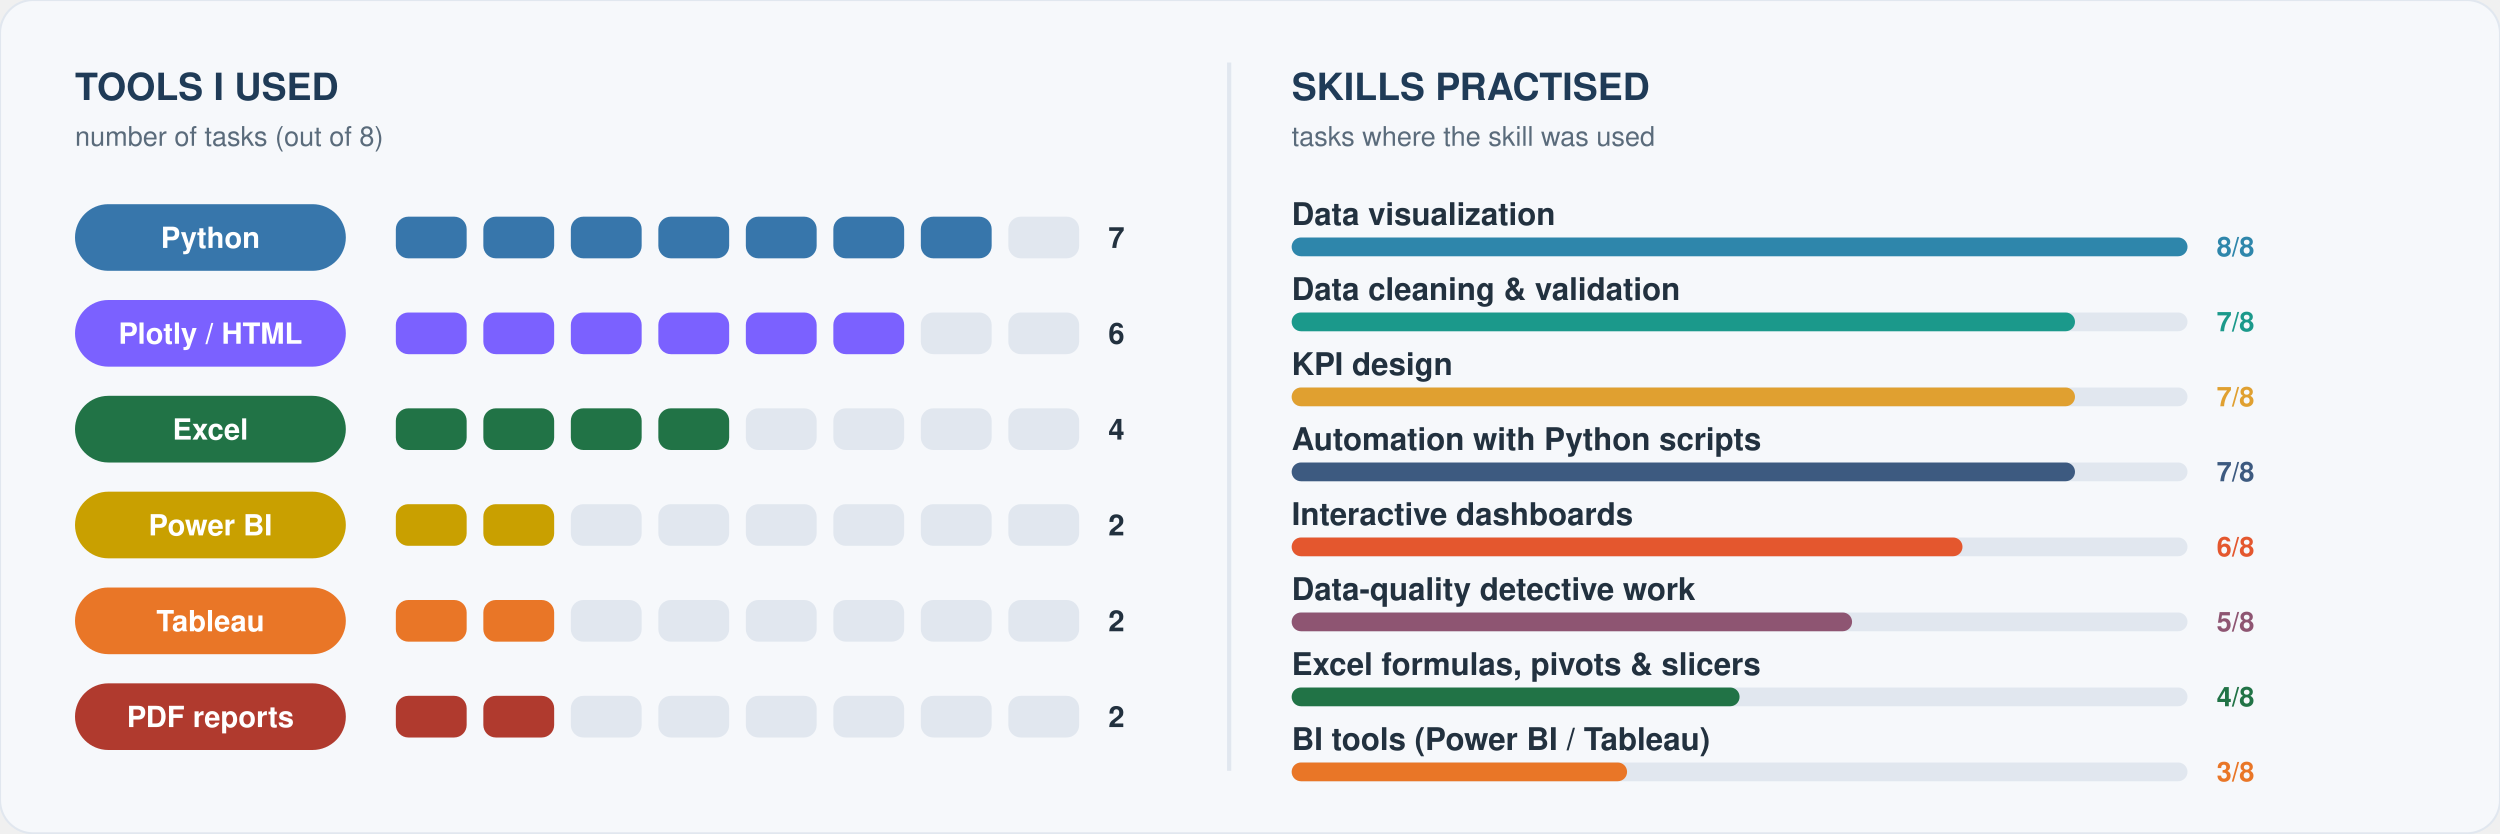
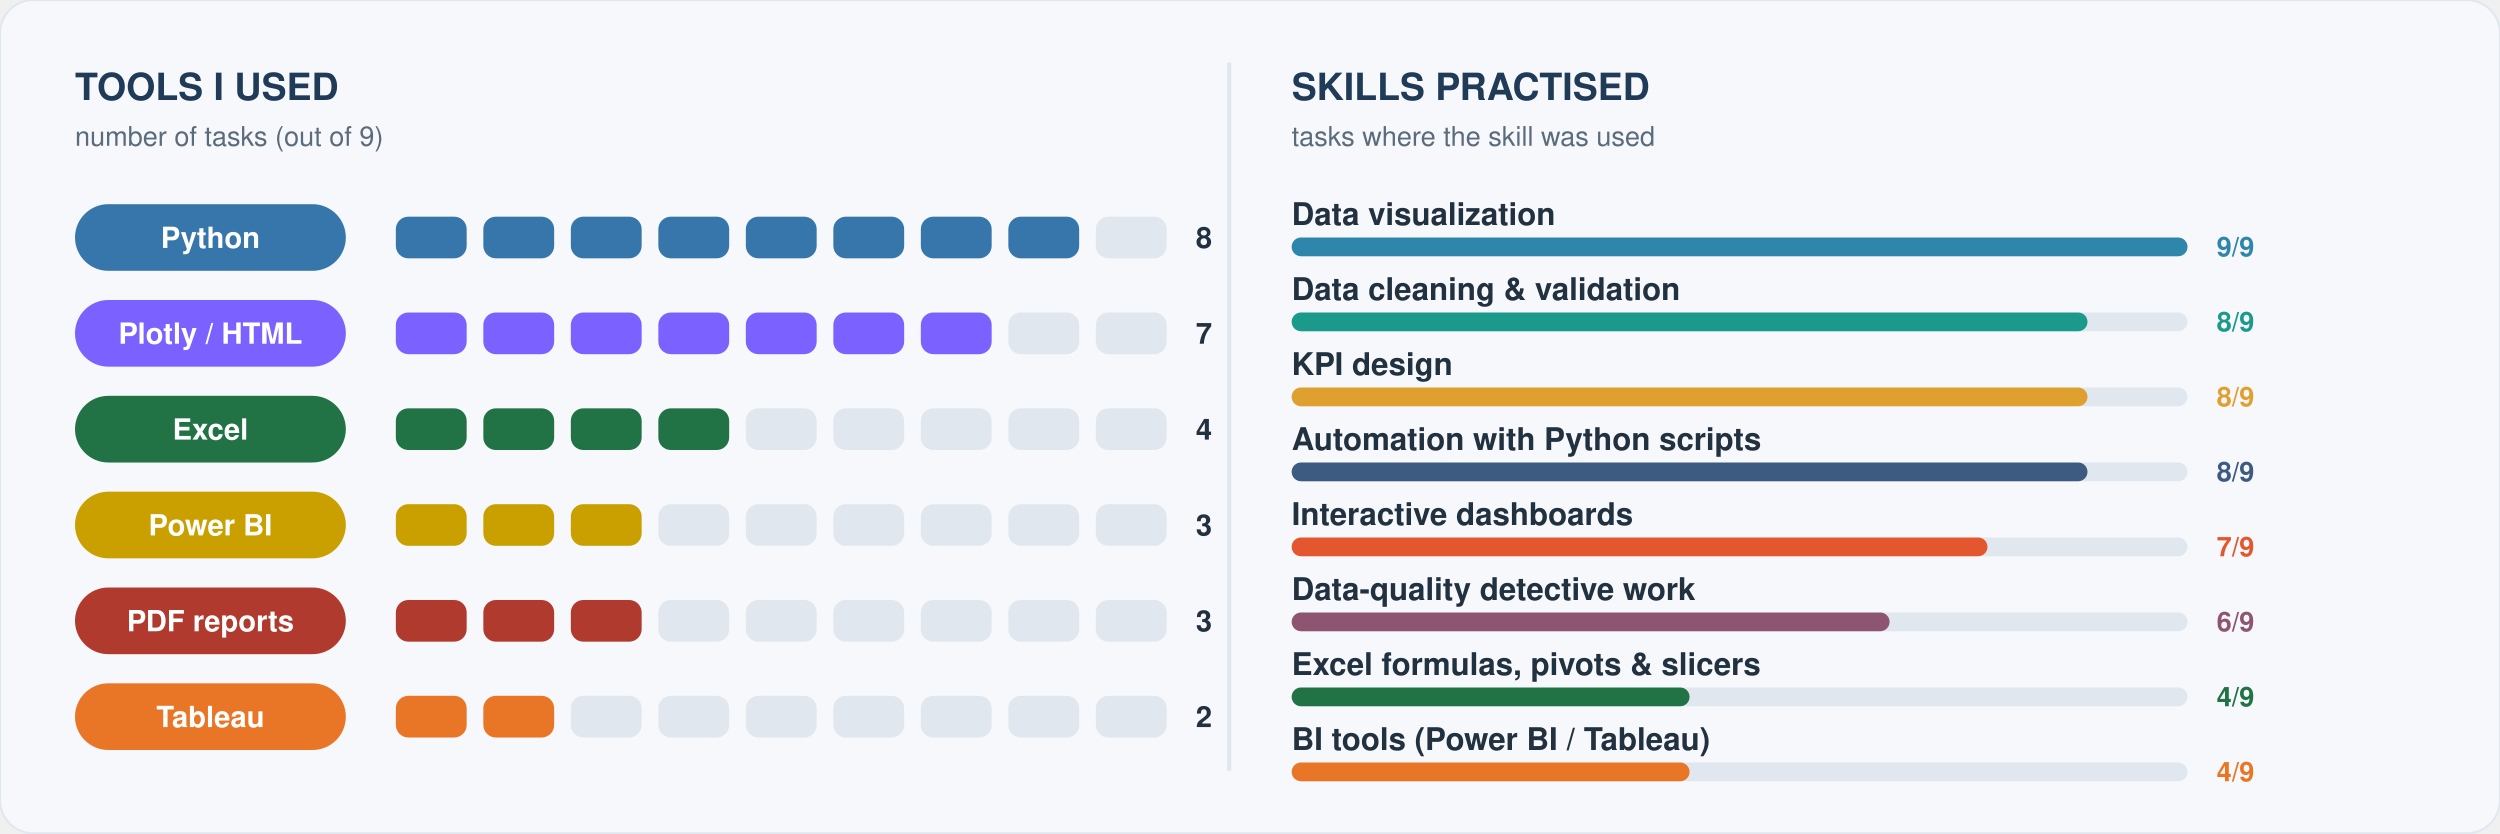
<svg xmlns="http://www.w3.org/2000/svg" width="1200" height="400" viewBox="0 0 1200 400" role="img" aria-label="Tools and skills used across the tasks">
  <g font-family="Segoe UI, Helvetica, Arial, sans-serif">
    <rect width="1200" height="400" rx="16" fill="#F6F8FB" stroke="#E1E7EF" />
    <text x="36" y="48" fill="#1F3B57" font-size="18" font-weight="800">TOOLS I USED</text>
-     <text x="36" y="70" fill="#5A6B7B" font-size="13">number of tasks (out of 8)</text>
+     <text x="36" y="70" fill="#5A6B7B" font-size="13">number of tasks (out of 9)</text>
    <rect x="36" y="98" width="130" height="32" rx="16" fill="#3776AB" />
    <text x="101" y="119" fill="#fff" font-size="14" font-weight="700" text-anchor="middle">Python</text>
    <rect x="190" y="104" width="34" height="20" rx="6" fill="#3776AB" />
    <rect x="232" y="104" width="34" height="20" rx="6" fill="#3776AB" />
    <rect x="274" y="104" width="34" height="20" rx="6" fill="#3776AB" />
    <rect x="316" y="104" width="34" height="20" rx="6" fill="#3776AB" />
    <rect x="358" y="104" width="34" height="20" rx="6" fill="#3776AB" />
    <rect x="400" y="104" width="34" height="20" rx="6" fill="#3776AB" />
    <rect x="442" y="104" width="34" height="20" rx="6" fill="#3776AB" />
-     <rect x="484" y="104" width="34" height="20" rx="6" fill="#E1E7EF" />
-     <text x="532" y="119" fill="#22313F" font-size="14" font-weight="700">7</text>
+     <rect x="484" y="104" width="34" height="20" rx="6" fill="#3776AB" />
+     <rect x="526" y="104" width="34" height="20" rx="6" fill="#E1E7EF" />
+     <text x="574" y="119" fill="#22313F" font-size="14" font-weight="700">8</text>
    <rect x="36" y="144" width="130" height="32" rx="16" fill="#7B61FF" />
    <text x="101" y="165" fill="#fff" font-size="14" font-weight="700" text-anchor="middle">Plotly / HTML</text>
    <rect x="190" y="150" width="34" height="20" rx="6" fill="#7B61FF" />
    <rect x="232" y="150" width="34" height="20" rx="6" fill="#7B61FF" />
    <rect x="274" y="150" width="34" height="20" rx="6" fill="#7B61FF" />
    <rect x="316" y="150" width="34" height="20" rx="6" fill="#7B61FF" />
    <rect x="358" y="150" width="34" height="20" rx="6" fill="#7B61FF" />
    <rect x="400" y="150" width="34" height="20" rx="6" fill="#7B61FF" />
-     <rect x="442" y="150" width="34" height="20" rx="6" fill="#E1E7EF" />
+     <rect x="442" y="150" width="34" height="20" rx="6" fill="#7B61FF" />
    <rect x="484" y="150" width="34" height="20" rx="6" fill="#E1E7EF" />
-     <text x="532" y="165" fill="#22313F" font-size="14" font-weight="700">6</text>
+     <rect x="526" y="150" width="34" height="20" rx="6" fill="#E1E7EF" />
+     <text x="574" y="165" fill="#22313F" font-size="14" font-weight="700">7</text>
    <rect x="36" y="190" width="130" height="32" rx="16" fill="#217346" />
    <text x="101" y="211" fill="#fff" font-size="14" font-weight="700" text-anchor="middle">Excel</text>
    <rect x="190" y="196" width="34" height="20" rx="6" fill="#217346" />
    <rect x="232" y="196" width="34" height="20" rx="6" fill="#217346" />
    <rect x="274" y="196" width="34" height="20" rx="6" fill="#217346" />
    <rect x="316" y="196" width="34" height="20" rx="6" fill="#217346" />
    <rect x="358" y="196" width="34" height="20" rx="6" fill="#E1E7EF" />
    <rect x="400" y="196" width="34" height="20" rx="6" fill="#E1E7EF" />
    <rect x="442" y="196" width="34" height="20" rx="6" fill="#E1E7EF" />
    <rect x="484" y="196" width="34" height="20" rx="6" fill="#E1E7EF" />
-     <text x="532" y="211" fill="#22313F" font-size="14" font-weight="700">4</text>
+     <rect x="526" y="196" width="34" height="20" rx="6" fill="#E1E7EF" />
+     <text x="574" y="211" fill="#22313F" font-size="14" font-weight="700">4</text>
    <rect x="36" y="236" width="130" height="32" rx="16" fill="#C9A000" />
    <text x="101" y="257" fill="#fff" font-size="14" font-weight="700" text-anchor="middle">Power BI</text>
    <rect x="190" y="242" width="34" height="20" rx="6" fill="#C9A000" />
    <rect x="232" y="242" width="34" height="20" rx="6" fill="#C9A000" />
-     <rect x="274" y="242" width="34" height="20" rx="6" fill="#E1E7EF" />
+     <rect x="274" y="242" width="34" height="20" rx="6" fill="#C9A000" />
    <rect x="316" y="242" width="34" height="20" rx="6" fill="#E1E7EF" />
    <rect x="358" y="242" width="34" height="20" rx="6" fill="#E1E7EF" />
    <rect x="400" y="242" width="34" height="20" rx="6" fill="#E1E7EF" />
    <rect x="442" y="242" width="34" height="20" rx="6" fill="#E1E7EF" />
    <rect x="484" y="242" width="34" height="20" rx="6" fill="#E1E7EF" />
-     <text x="532" y="257" fill="#22313F" font-size="14" font-weight="700">2</text>
-     <rect x="36" y="282" width="130" height="32" rx="16" fill="#E97627" />
-     <text x="101" y="303" fill="#fff" font-size="14" font-weight="700" text-anchor="middle">Tableau</text>
-     <rect x="190" y="288" width="34" height="20" rx="6" fill="#E97627" />
-     <rect x="232" y="288" width="34" height="20" rx="6" fill="#E97627" />
-     <rect x="274" y="288" width="34" height="20" rx="6" fill="#E1E7EF" />
+     <rect x="526" y="242" width="34" height="20" rx="6" fill="#E1E7EF" />
+     <text x="574" y="257" fill="#22313F" font-size="14" font-weight="700">3</text>
+     <rect x="36" y="282" width="130" height="32" rx="16" fill="#B03A2E" />
+     <text x="101" y="303" fill="#fff" font-size="14" font-weight="700" text-anchor="middle">PDF reports</text>
+     <rect x="190" y="288" width="34" height="20" rx="6" fill="#B03A2E" />
+     <rect x="232" y="288" width="34" height="20" rx="6" fill="#B03A2E" />
+     <rect x="274" y="288" width="34" height="20" rx="6" fill="#B03A2E" />
    <rect x="316" y="288" width="34" height="20" rx="6" fill="#E1E7EF" />
    <rect x="358" y="288" width="34" height="20" rx="6" fill="#E1E7EF" />
    <rect x="400" y="288" width="34" height="20" rx="6" fill="#E1E7EF" />
    <rect x="442" y="288" width="34" height="20" rx="6" fill="#E1E7EF" />
    <rect x="484" y="288" width="34" height="20" rx="6" fill="#E1E7EF" />
-     <text x="532" y="303" fill="#22313F" font-size="14" font-weight="700">2</text>
-     <rect x="36" y="328" width="130" height="32" rx="16" fill="#B03A2E" />
-     <text x="101" y="349" fill="#fff" font-size="14" font-weight="700" text-anchor="middle">PDF reports</text>
-     <rect x="190" y="334" width="34" height="20" rx="6" fill="#B03A2E" />
-     <rect x="232" y="334" width="34" height="20" rx="6" fill="#B03A2E" />
+     <rect x="526" y="288" width="34" height="20" rx="6" fill="#E1E7EF" />
+     <text x="574" y="303" fill="#22313F" font-size="14" font-weight="700">3</text>
+     <rect x="36" y="328" width="130" height="32" rx="16" fill="#E97627" />
+     <text x="101" y="349" fill="#fff" font-size="14" font-weight="700" text-anchor="middle">Tableau</text>
+     <rect x="190" y="334" width="34" height="20" rx="6" fill="#E97627" />
+     <rect x="232" y="334" width="34" height="20" rx="6" fill="#E97627" />
    <rect x="274" y="334" width="34" height="20" rx="6" fill="#E1E7EF" />
    <rect x="316" y="334" width="34" height="20" rx="6" fill="#E1E7EF" />
    <rect x="358" y="334" width="34" height="20" rx="6" fill="#E1E7EF" />
    <rect x="400" y="334" width="34" height="20" rx="6" fill="#E1E7EF" />
    <rect x="442" y="334" width="34" height="20" rx="6" fill="#E1E7EF" />
    <rect x="484" y="334" width="34" height="20" rx="6" fill="#E1E7EF" />
-     <text x="532" y="349" fill="#22313F" font-size="14" font-weight="700">2</text>
+     <rect x="526" y="334" width="34" height="20" rx="6" fill="#E1E7EF" />
+     <text x="574" y="349" fill="#22313F" font-size="14" font-weight="700">2</text>
    <line x1="590" y1="30" x2="590" y2="370" stroke="#E1E7EF" stroke-width="2" />
    <text x="620" y="48" fill="#1F3B57" font-size="18" font-weight="800">SKILLS PRACTISED</text>
    <text x="620" y="70" fill="#5A6B7B" font-size="13">tasks where the skill was used</text>
    <text x="620" y="108" fill="#22313F" font-size="15" font-weight="600">Data visualization</text>
    <rect x="620" y="114" width="430" height="9" rx="4.5" fill="#E1E7EF" />
    <rect x="620" y="114" width="430" height="9" rx="4.5" fill="#2E86AB" />
-     <text x="1064" y="123" fill="#2E86AB" font-size="13" font-weight="800">8/8</text>
+     <text x="1064" y="123" fill="#2E86AB" font-size="13" font-weight="800">9/9</text>
    <text x="620" y="144" fill="#22313F" font-size="15" font-weight="600">Data cleaning &amp; validation</text>
    <rect x="620" y="150" width="430" height="9" rx="4.5" fill="#E1E7EF" />
-     <rect x="620" y="150" width="376" height="9" rx="4.5" fill="#1B998B" />
-     <text x="1064" y="159" fill="#1B998B" font-size="13" font-weight="800">7/8</text>
+     <rect x="620" y="150" width="382" height="9" rx="4.5" fill="#1B998B" />
+     <text x="1064" y="159" fill="#1B998B" font-size="13" font-weight="800">8/9</text>
    <text x="620" y="180" fill="#22313F" font-size="15" font-weight="600">KPI design</text>
    <rect x="620" y="186" width="430" height="9" rx="4.5" fill="#E1E7EF" />
-     <rect x="620" y="186" width="376" height="9" rx="4.5" fill="#E0A030" />
-     <text x="1064" y="195" fill="#E0A030" font-size="13" font-weight="800">7/8</text>
+     <rect x="620" y="186" width="382" height="9" rx="4.5" fill="#E0A030" />
+     <text x="1064" y="195" fill="#E0A030" font-size="13" font-weight="800">8/9</text>
    <text x="620" y="216" fill="#22313F" font-size="15" font-weight="600">Automation with Python scripts</text>
    <rect x="620" y="222" width="430" height="9" rx="4.5" fill="#E1E7EF" />
-     <rect x="620" y="222" width="376" height="9" rx="4.5" fill="#3D5A80" />
-     <text x="1064" y="231" fill="#3D5A80" font-size="13" font-weight="800">7/8</text>
+     <rect x="620" y="222" width="382" height="9" rx="4.5" fill="#3D5A80" />
+     <text x="1064" y="231" fill="#3D5A80" font-size="13" font-weight="800">8/9</text>
    <text x="620" y="252" fill="#22313F" font-size="15" font-weight="600">Interactive dashboards</text>
    <rect x="620" y="258" width="430" height="9" rx="4.5" fill="#E1E7EF" />
-     <rect x="620" y="258" width="322" height="9" rx="4.5" fill="#E4572E" />
-     <text x="1064" y="267" fill="#E4572E" font-size="13" font-weight="800">6/8</text>
+     <rect x="620" y="258" width="334" height="9" rx="4.5" fill="#E4572E" />
+     <text x="1064" y="267" fill="#E4572E" font-size="13" font-weight="800">7/9</text>
    <text x="620" y="288" fill="#22313F" font-size="15" font-weight="600">Data-quality detective work</text>
    <rect x="620" y="294" width="430" height="9" rx="4.5" fill="#E1E7EF" />
-     <rect x="620" y="294" width="269" height="9" rx="4.5" fill="#8E5572" />
-     <text x="1064" y="303" fill="#8E5572" font-size="13" font-weight="800">5/8</text>
+     <rect x="620" y="294" width="287" height="9" rx="4.5" fill="#8E5572" />
+     <text x="1064" y="303" fill="#8E5572" font-size="13" font-weight="800">6/9</text>
    <text x="620" y="324" fill="#22313F" font-size="15" font-weight="600">Excel formulas, pivots &amp; slicers</text>
    <rect x="620" y="330" width="430" height="9" rx="4.5" fill="#E1E7EF" />
-     <rect x="620" y="330" width="215" height="9" rx="4.5" fill="#217346" />
-     <text x="1064" y="339" fill="#217346" font-size="13" font-weight="800">4/8</text>
+     <rect x="620" y="330" width="191" height="9" rx="4.5" fill="#217346" />
+     <text x="1064" y="339" fill="#217346" font-size="13" font-weight="800">4/9</text>
    <text x="620" y="360" fill="#22313F" font-size="15" font-weight="600">BI tools (Power BI / Tableau)</text>
    <rect x="620" y="366" width="430" height="9" rx="4.5" fill="#E1E7EF" />
-     <rect x="620" y="366" width="161" height="9" rx="4.5" fill="#E97627" />
-     <text x="1064" y="375" fill="#E97627" font-size="13" font-weight="800">3/8</text>
+     <rect x="620" y="366" width="191" height="9" rx="4.5" fill="#E97627" />
+     <text x="1064" y="375" fill="#E97627" font-size="13" font-weight="800">4/9</text>
  </g>
</svg>
